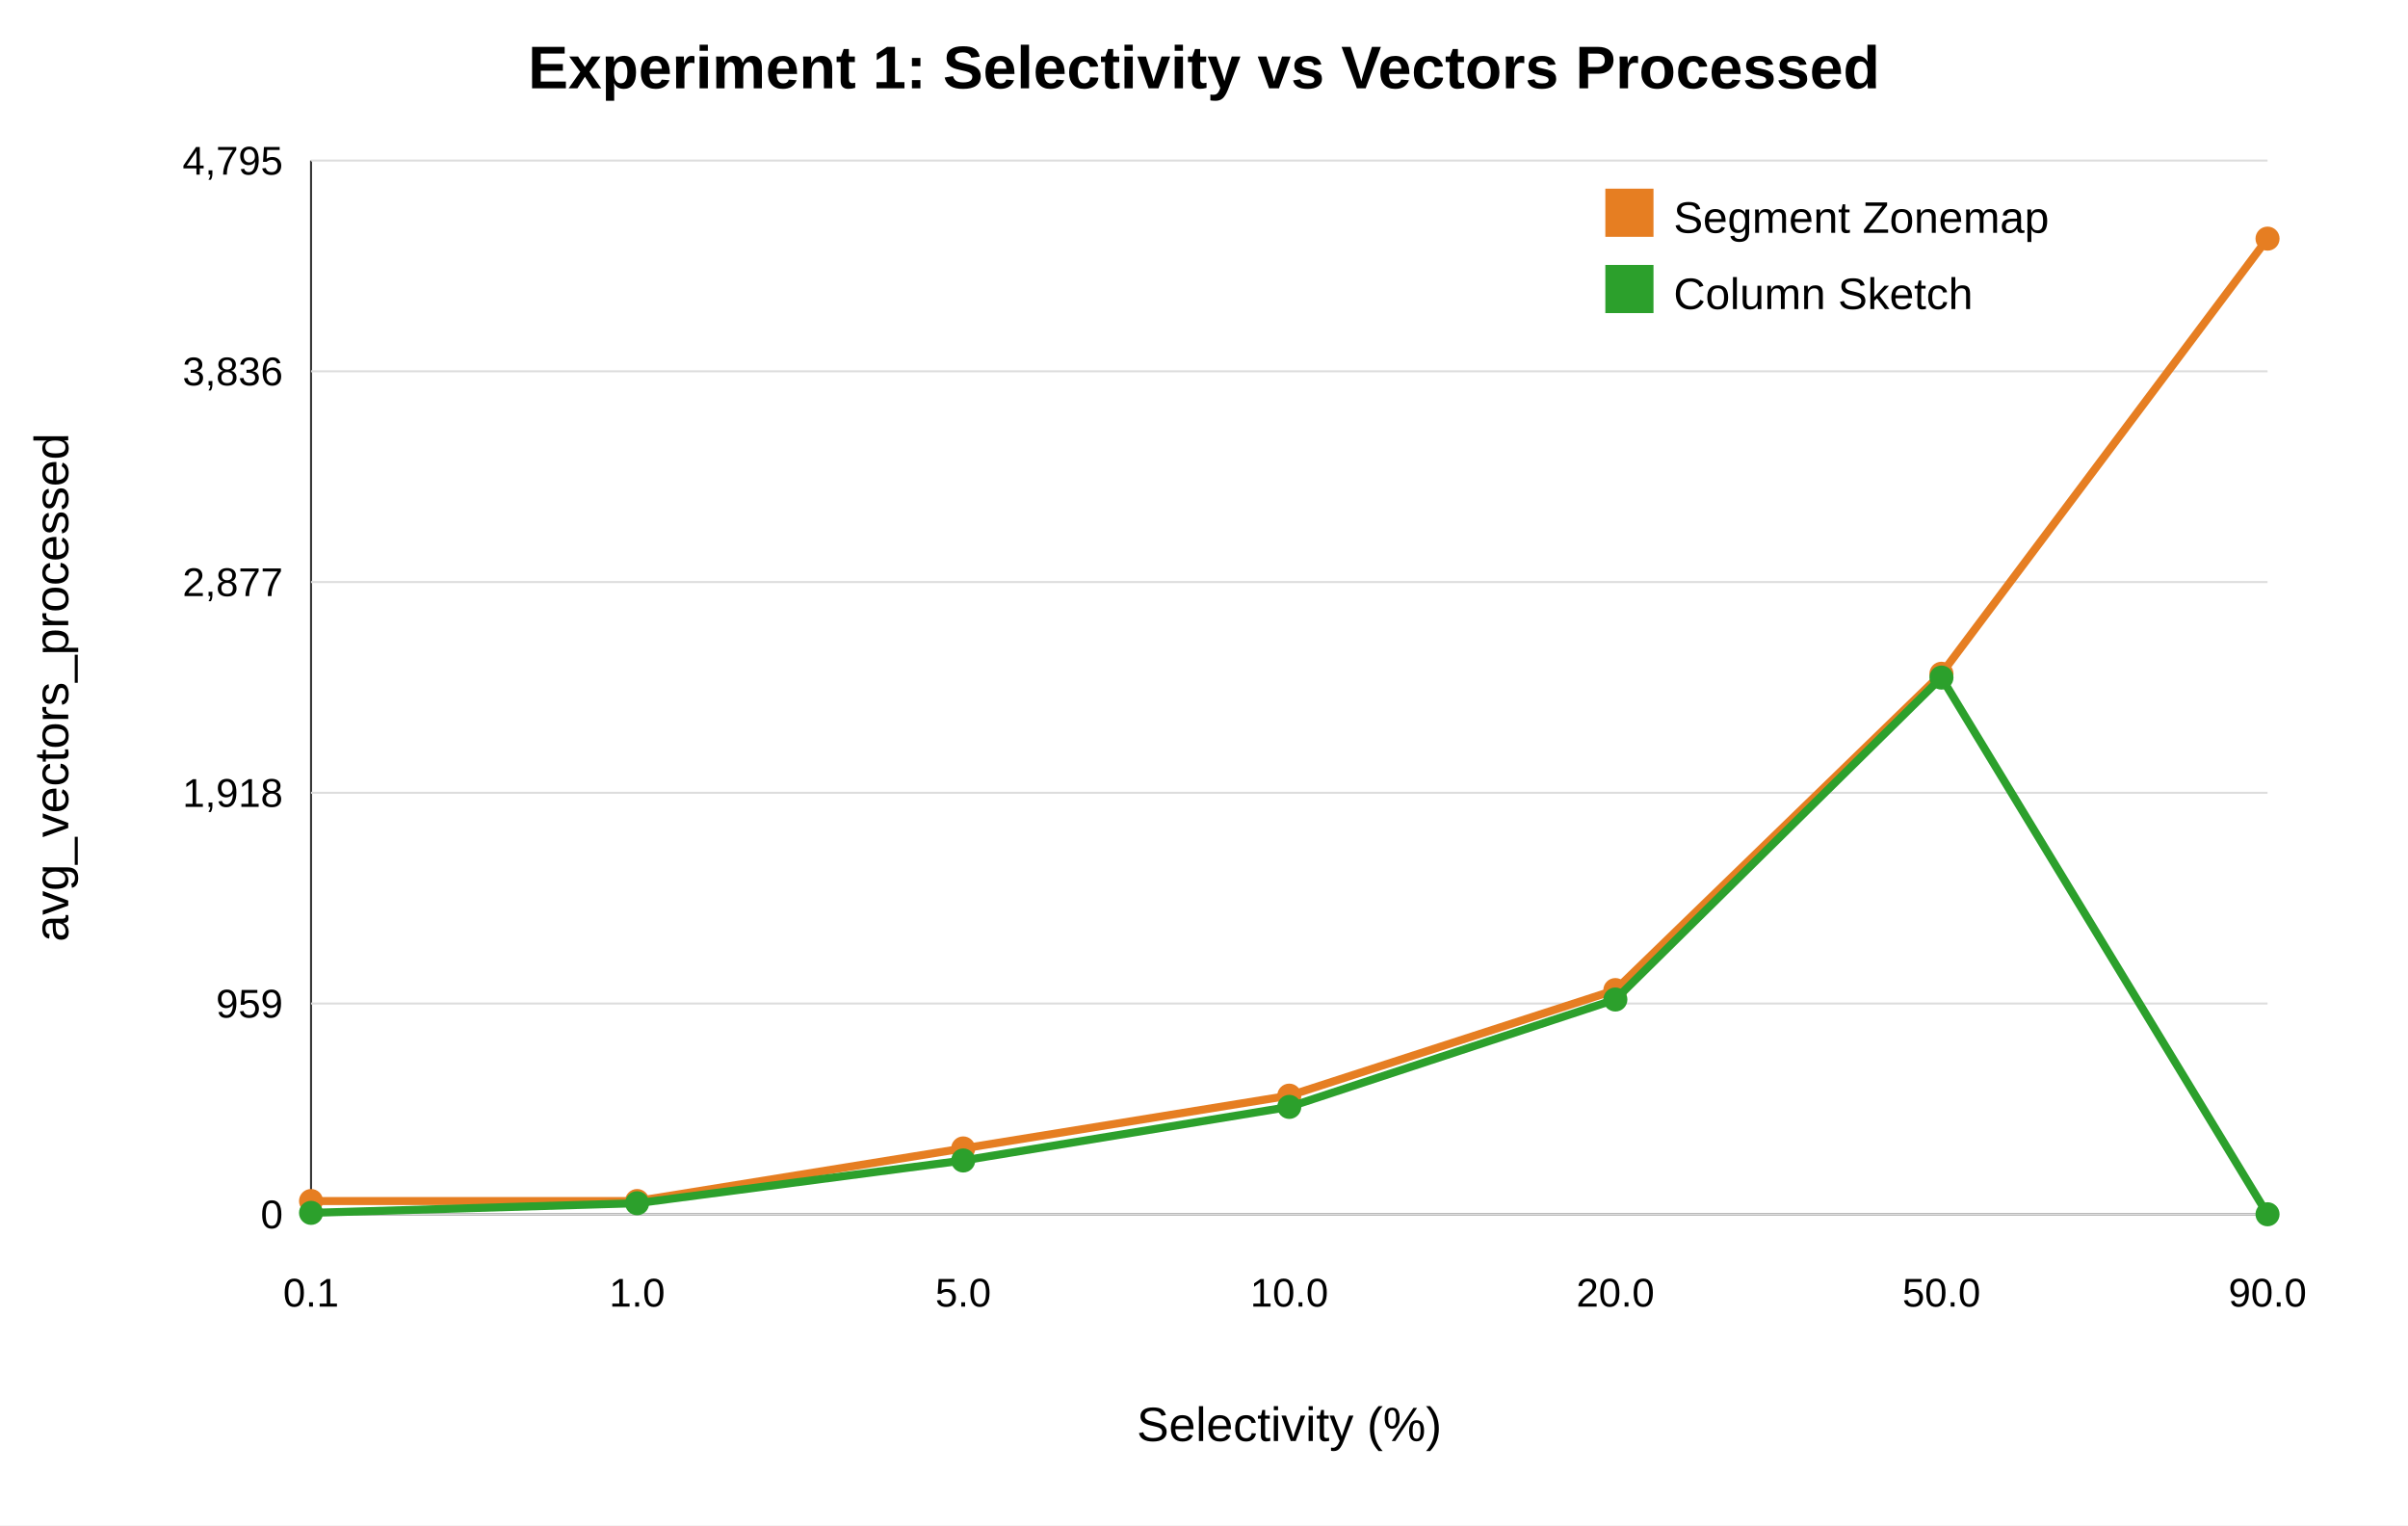
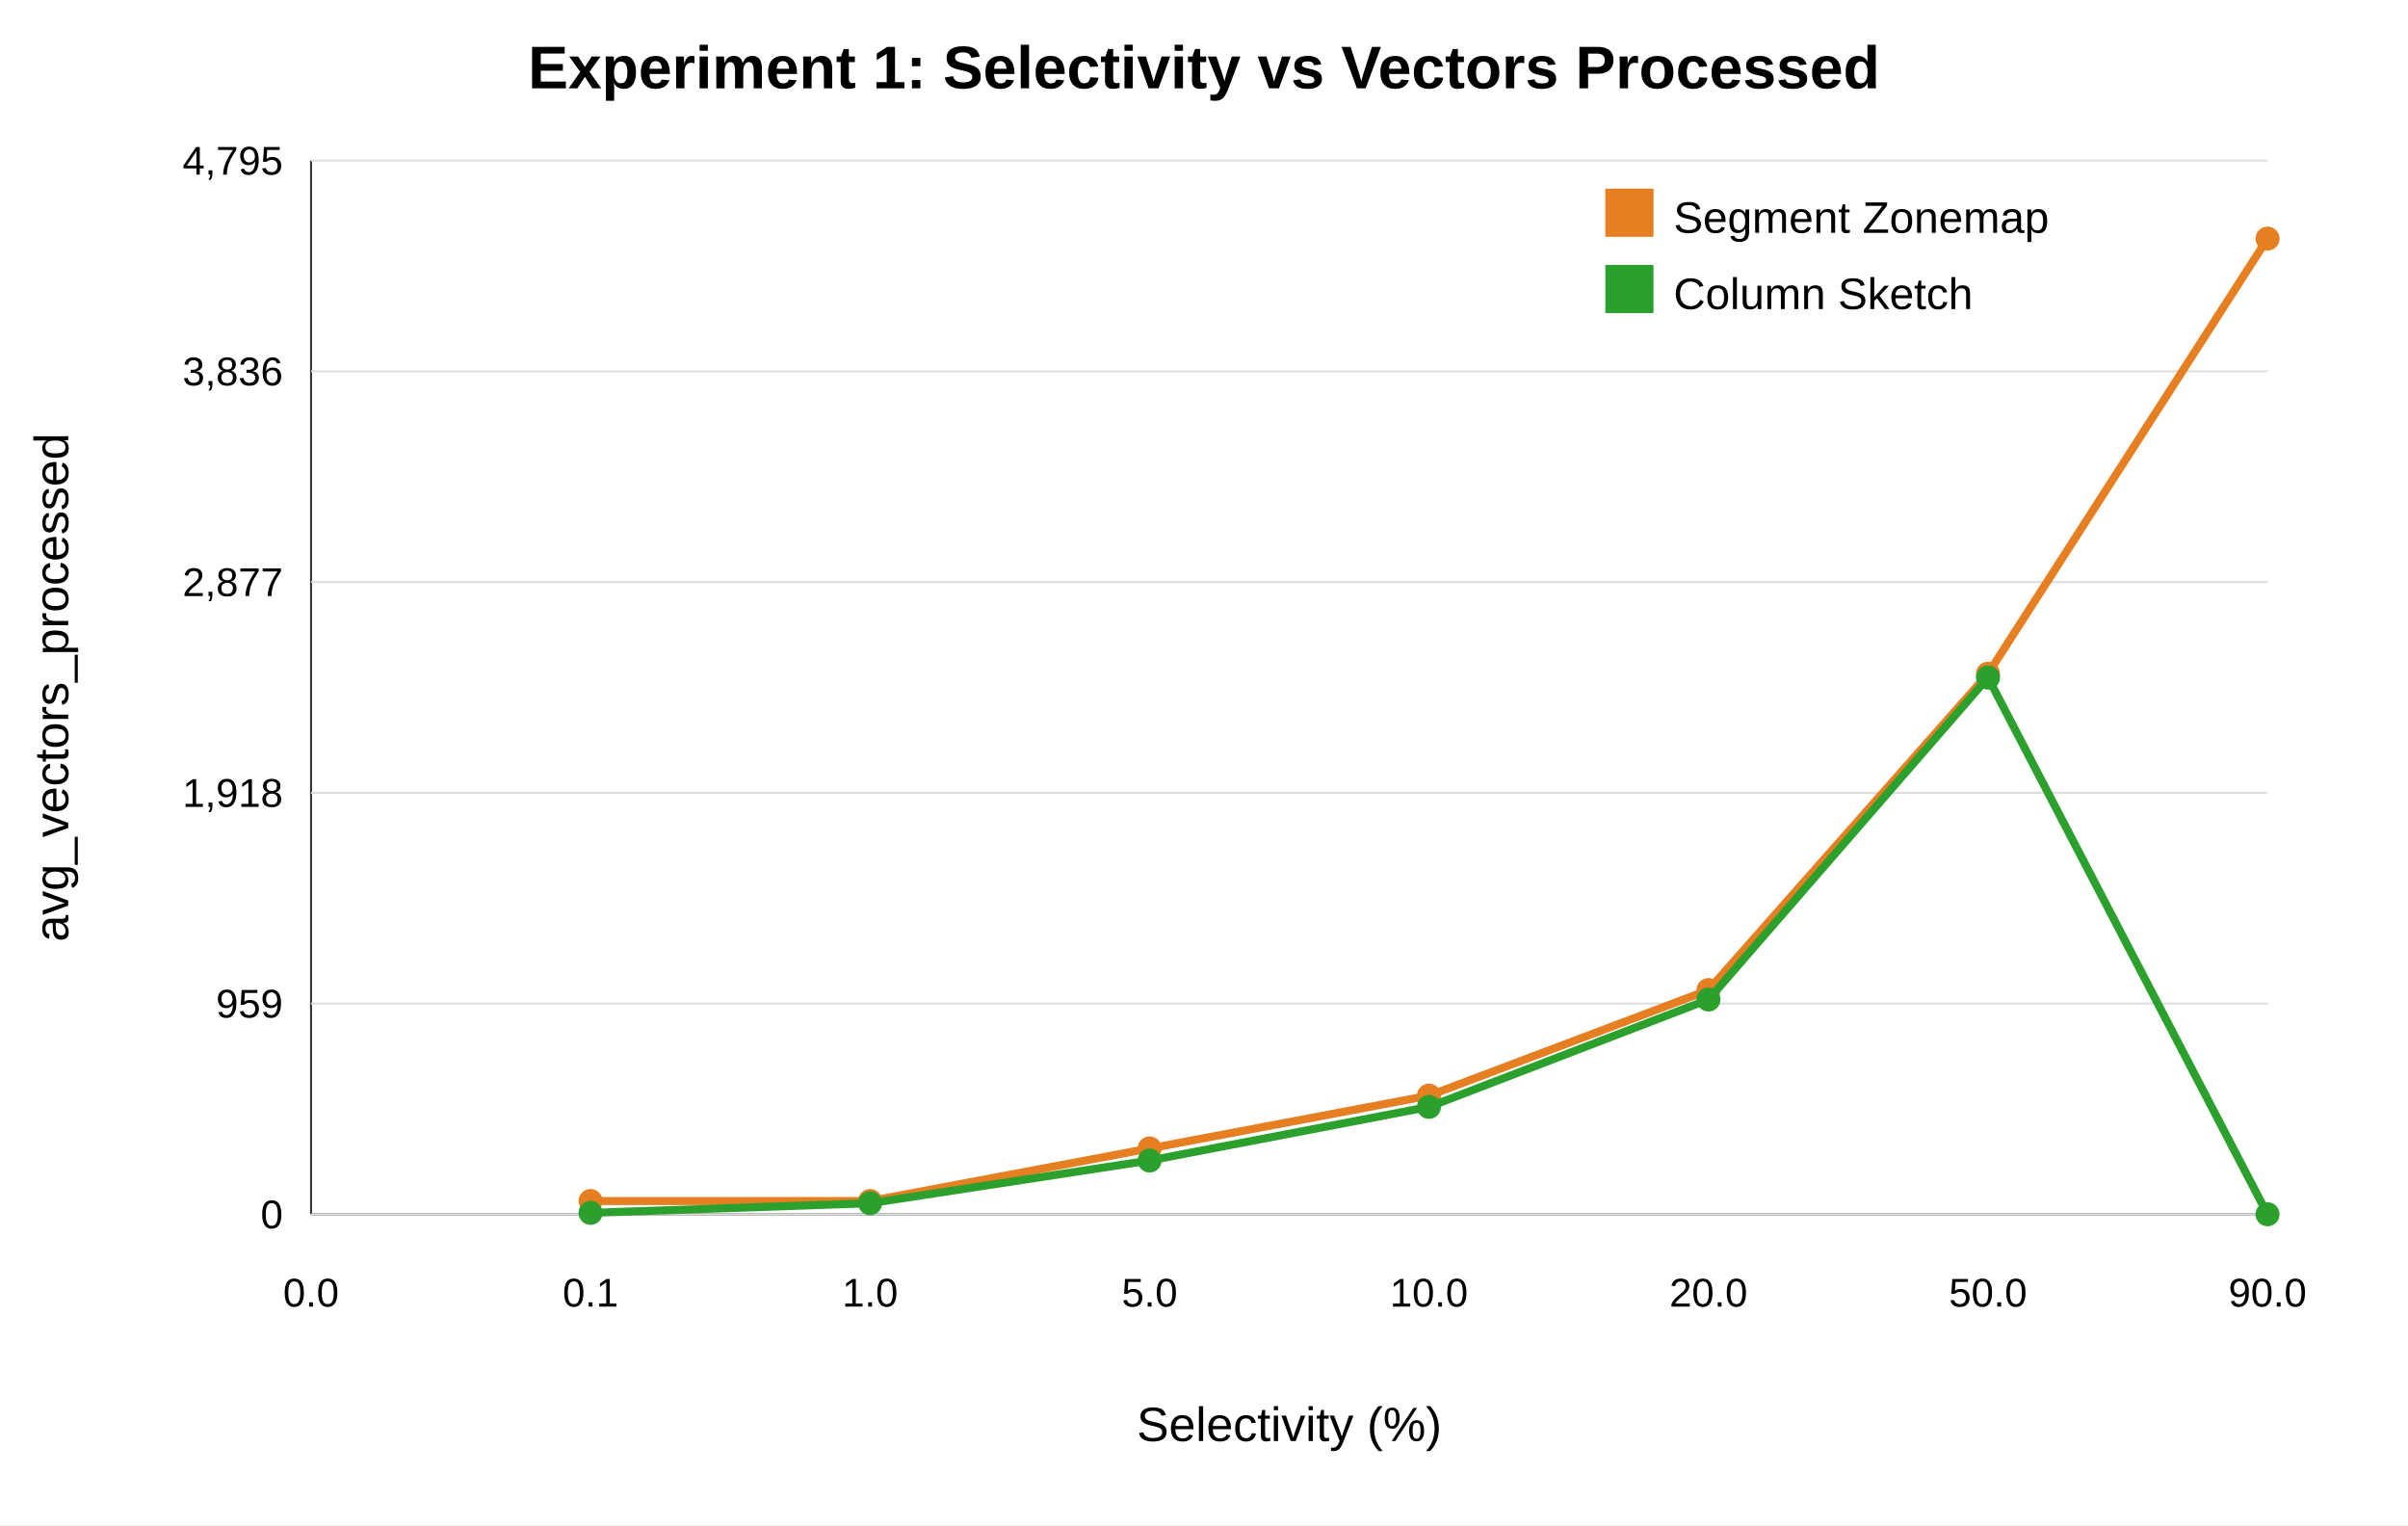
<svg xmlns="http://www.w3.org/2000/svg" width="1200" height="760" viewBox="0 0 1200 760">
  <rect width="100%" height="100%" fill="white" />
  <text x="600.0" y="44" text-anchor="middle" font-family="Arial" font-size="30" font-weight="600">Experiment 1: Selectivity vs Vectors Processed</text>
  <line x1="155" y1="80" x2="155" y2="605" stroke="#333" />
  <line x1="155" y1="605" x2="1130" y2="605" stroke="#333" />
  <text x="34" y="342.5" transform="rotate(-90 34 342.5)" text-anchor="middle" font-family="Arial" font-size="24">avg_vectors_processed</text>
  <text x="642.5" y="718" text-anchor="middle" font-family="Arial" font-size="24">Selectivity (%)</text>
  <line x1="155" y1="605.0" x2="1130" y2="605.0" stroke="#ddd" />
  <text x="141" y="612.0" text-anchor="end" font-family="Arial" font-size="20">0</text>
  <line x1="155" y1="500.0" x2="1130" y2="500.0" stroke="#ddd" />
  <text x="141" y="507.0" text-anchor="end" font-family="Arial" font-size="20">959</text>
  <line x1="155" y1="395.0" x2="1130" y2="395.0" stroke="#ddd" />
  <text x="141" y="402.0" text-anchor="end" font-family="Arial" font-size="20">1,918</text>
  <line x1="155" y1="290.0" x2="1130" y2="290.0" stroke="#ddd" />
  <text x="141" y="297.0" text-anchor="end" font-family="Arial" font-size="20">2,877</text>
  <line x1="155" y1="185.0" x2="1130" y2="185.0" stroke="#ddd" />
  <text x="141" y="192.0" text-anchor="end" font-family="Arial" font-size="20">3,836</text>
  <line x1="155" y1="80.0" x2="1130" y2="80.0" stroke="#ddd" />
  <text x="141" y="87.0" text-anchor="end" font-family="Arial" font-size="20">4,795</text>
-   <text x="155.0" y="651" text-anchor="middle" font-family="Arial" font-size="20">0.1</text>
-   <text x="317.5" y="651" text-anchor="middle" font-family="Arial" font-size="20">1.0</text>
-   <text x="480.0" y="651" text-anchor="middle" font-family="Arial" font-size="20">5.0</text>
-   <text x="642.5" y="651" text-anchor="middle" font-family="Arial" font-size="20">10.0</text>
-   <text x="805.0" y="651" text-anchor="middle" font-family="Arial" font-size="20">20.0</text>
-   <text x="967.5" y="651" text-anchor="middle" font-family="Arial" font-size="20">50.0</text>
+   <text x="155.0" y="651" text-anchor="middle" font-family="Arial" font-size="20">0.0</text>
+   <text x="294.3" y="651" text-anchor="middle" font-family="Arial" font-size="20">0.1</text>
+   <text x="433.6" y="651" text-anchor="middle" font-family="Arial" font-size="20">1.0</text>
+   <text x="572.9" y="651" text-anchor="middle" font-family="Arial" font-size="20">5.0</text>
+   <text x="712.1" y="651" text-anchor="middle" font-family="Arial" font-size="20">10.0</text>
+   <text x="851.4" y="651" text-anchor="middle" font-family="Arial" font-size="20">20.0</text>
+   <text x="990.7" y="651" text-anchor="middle" font-family="Arial" font-size="20">50.0</text>
  <text x="1130.0" y="651" text-anchor="middle" font-family="Arial" font-size="20">90.0</text>
-   <polyline points="155.0,598.4 317.5,598.4 480.0,572.2 642.5,545.9 805.0,493.3 967.5,335.7 1130.0,118.9" fill="none" stroke="#e67e22" stroke-width="4" />
-   <circle cx="155.0" cy="598.4" r="6" fill="#e67e22" />
-   <circle cx="317.5" cy="598.4" r="6" fill="#e67e22" />
-   <circle cx="480.0" cy="572.2" r="6" fill="#e67e22" />
-   <circle cx="642.5" cy="545.9" r="6" fill="#e67e22" />
-   <circle cx="805.0" cy="493.3" r="6" fill="#e67e22" />
-   <circle cx="967.5" cy="335.7" r="6" fill="#e67e22" />
+   <polyline points="294.3,598.4 433.6,598.4 572.9,572.2 712.1,545.9 851.4,493.3 990.7,335.7 1130.0,118.9" fill="none" stroke="#e67e22" stroke-width="4" />
+   <circle cx="294.3" cy="598.4" r="6" fill="#e67e22" />
+   <circle cx="433.6" cy="598.4" r="6" fill="#e67e22" />
+   <circle cx="572.9" cy="572.2" r="6" fill="#e67e22" />
+   <circle cx="712.1" cy="545.9" r="6" fill="#e67e22" />
+   <circle cx="851.4" cy="493.3" r="6" fill="#e67e22" />
+   <circle cx="990.7" cy="335.7" r="6" fill="#e67e22" />
  <circle cx="1130.0" cy="118.9" r="6" fill="#e67e22" />
-   <polyline points="155.0,604.3 317.5,599.5 480.0,578.2 642.5,551.5 805.0,498.0 967.5,337.6 1130.0,605.0" fill="none" stroke="#2ca02c" stroke-width="4" />
-   <circle cx="155.0" cy="604.3" r="6" fill="#2ca02c" />
-   <circle cx="317.5" cy="599.5" r="6" fill="#2ca02c" />
-   <circle cx="480.0" cy="578.2" r="6" fill="#2ca02c" />
-   <circle cx="642.5" cy="551.5" r="6" fill="#2ca02c" />
-   <circle cx="805.0" cy="498.0" r="6" fill="#2ca02c" />
-   <circle cx="967.5" cy="337.6" r="6" fill="#2ca02c" />
+   <polyline points="294.3,604.3 433.6,599.5 572.9,578.2 712.1,551.5 851.4,498.0 990.7,337.6 1130.0,605.0" fill="none" stroke="#2ca02c" stroke-width="4" />
+   <circle cx="294.3" cy="604.3" r="6" fill="#2ca02c" />
+   <circle cx="433.6" cy="599.5" r="6" fill="#2ca02c" />
+   <circle cx="572.9" cy="578.2" r="6" fill="#2ca02c" />
+   <circle cx="712.1" cy="551.5" r="6" fill="#2ca02c" />
+   <circle cx="851.4" cy="498.0" r="6" fill="#2ca02c" />
+   <circle cx="990.7" cy="337.6" r="6" fill="#2ca02c" />
  <circle cx="1130.0" cy="605.0" r="6" fill="#2ca02c" />
  <rect x="800" y="94" width="24" height="24" fill="#e67e22" />
  <text x="834" y="116" font-family="Arial" font-size="22">Segment Zonemap</text>
  <rect x="800" y="132" width="24" height="24" fill="#2ca02c" />
  <text x="834" y="154" font-family="Arial" font-size="22">Column Sketch</text>
</svg>
